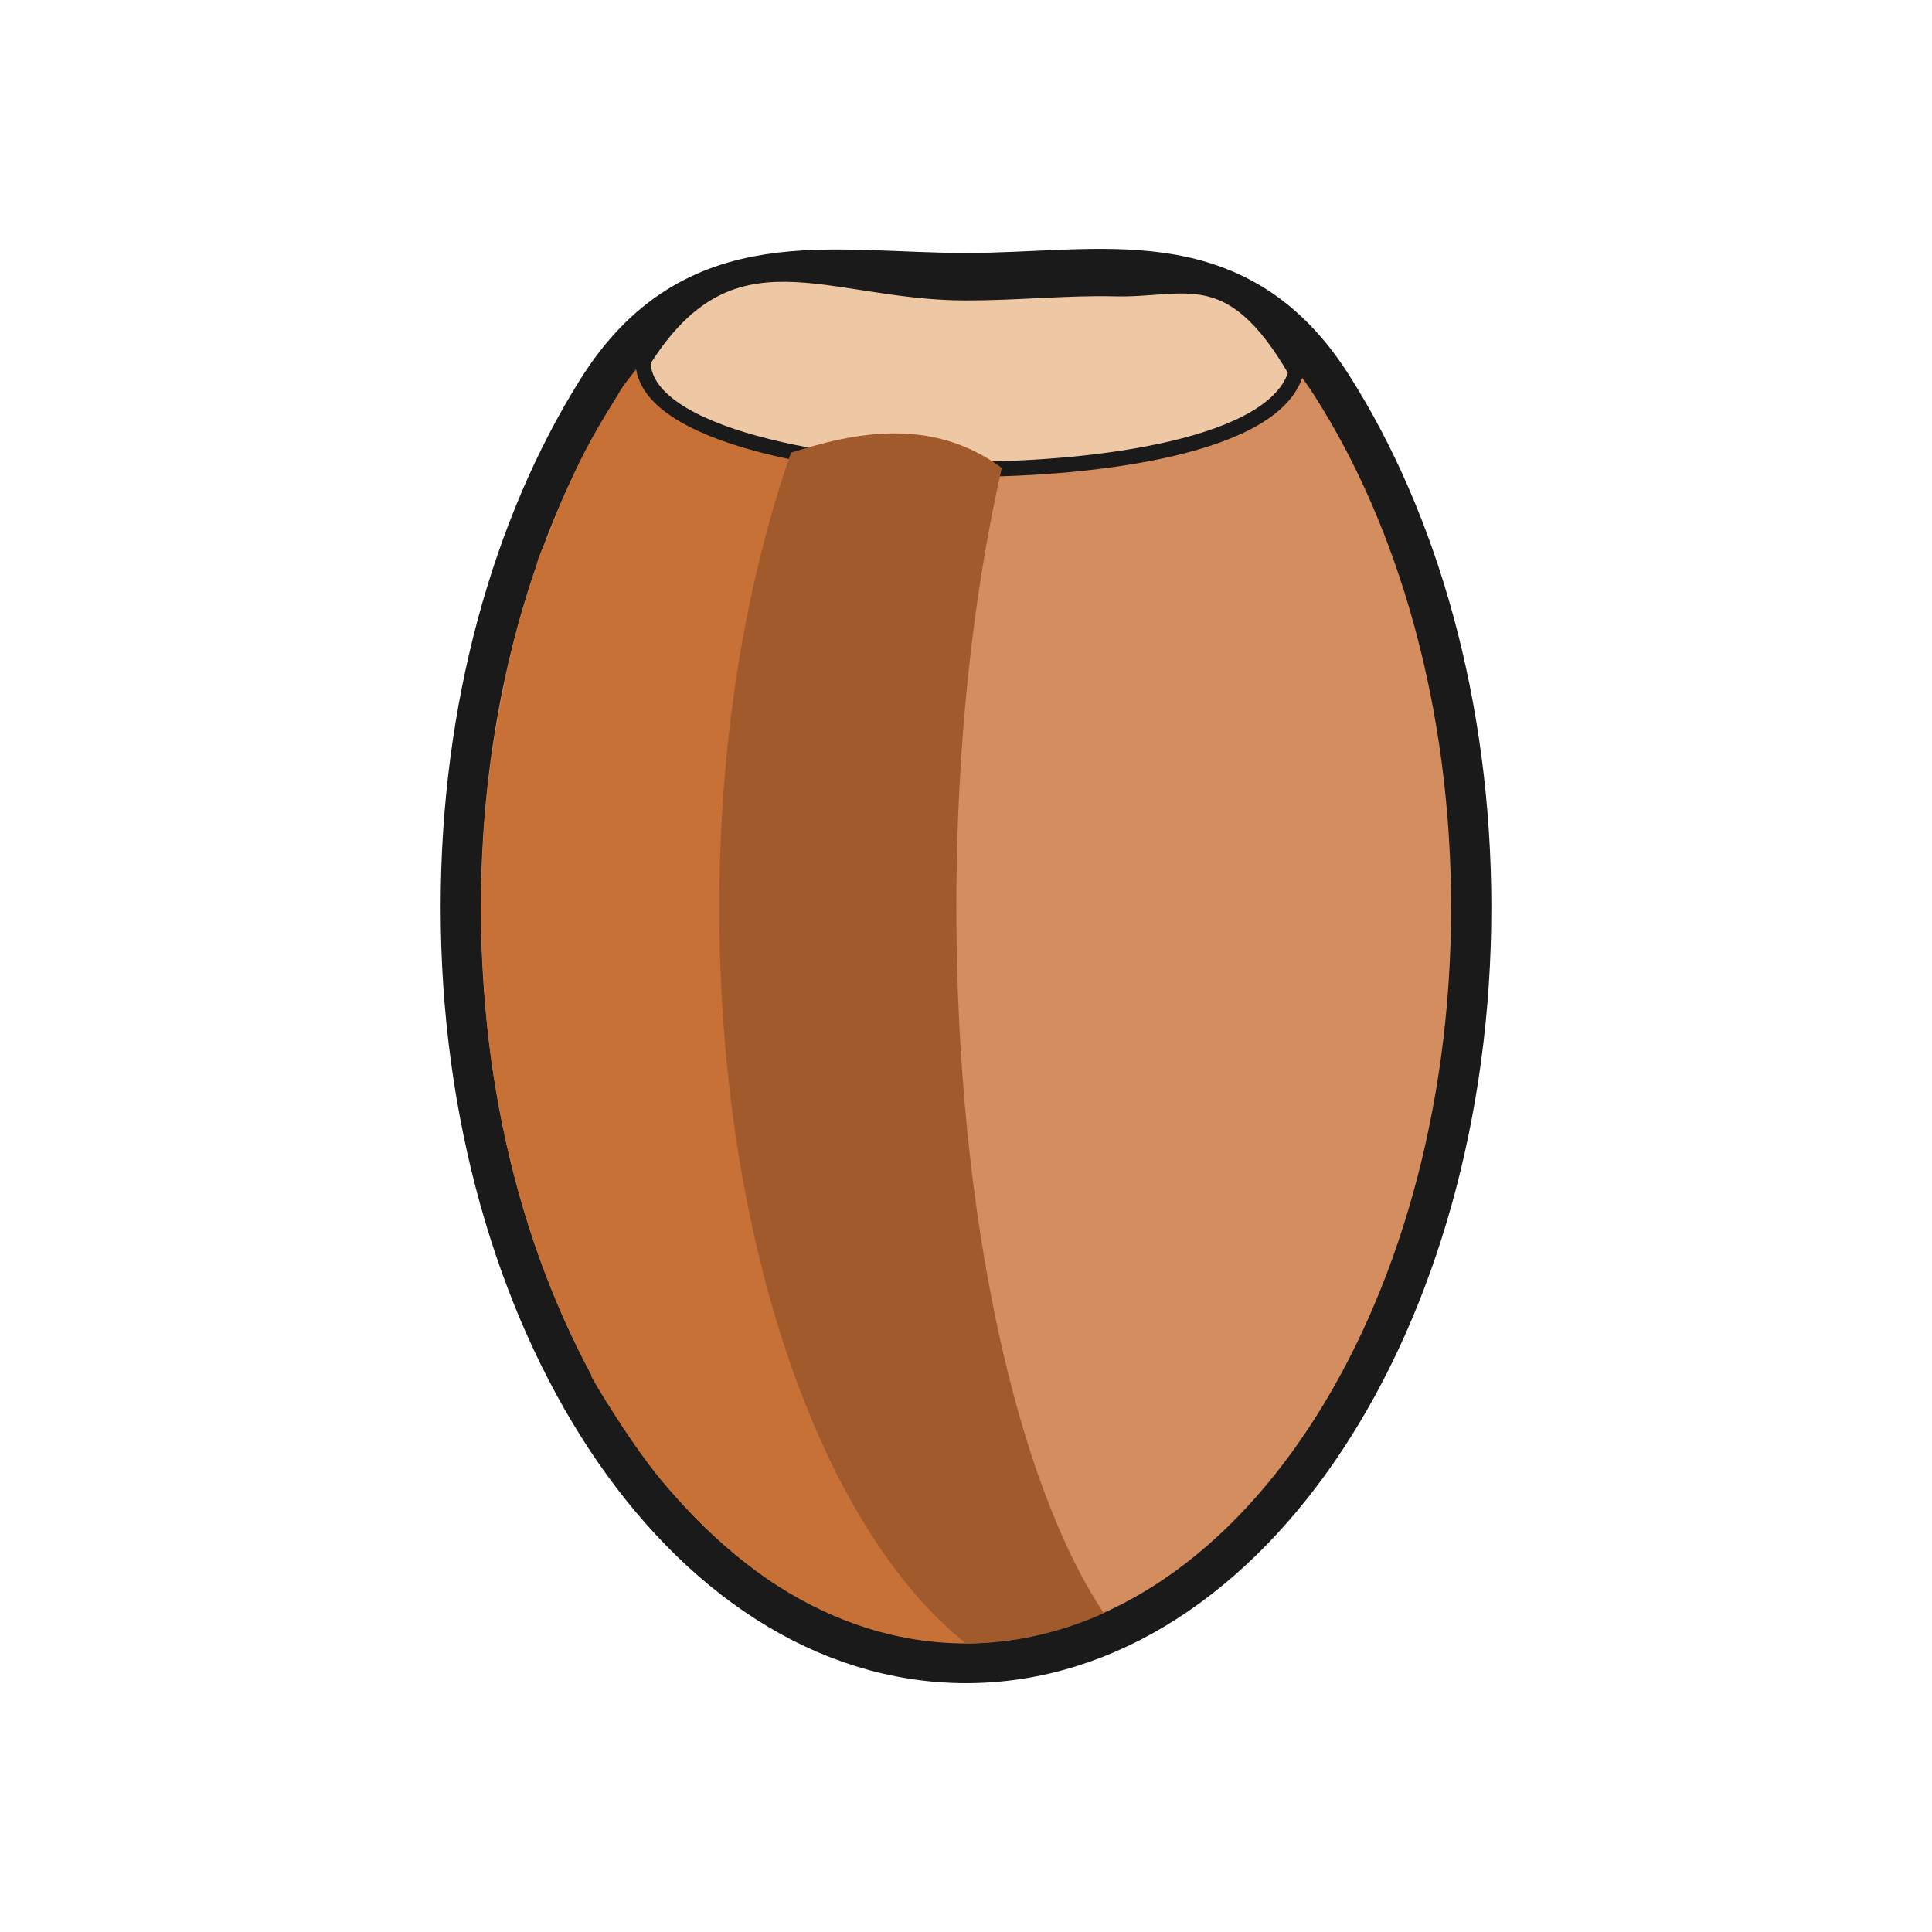
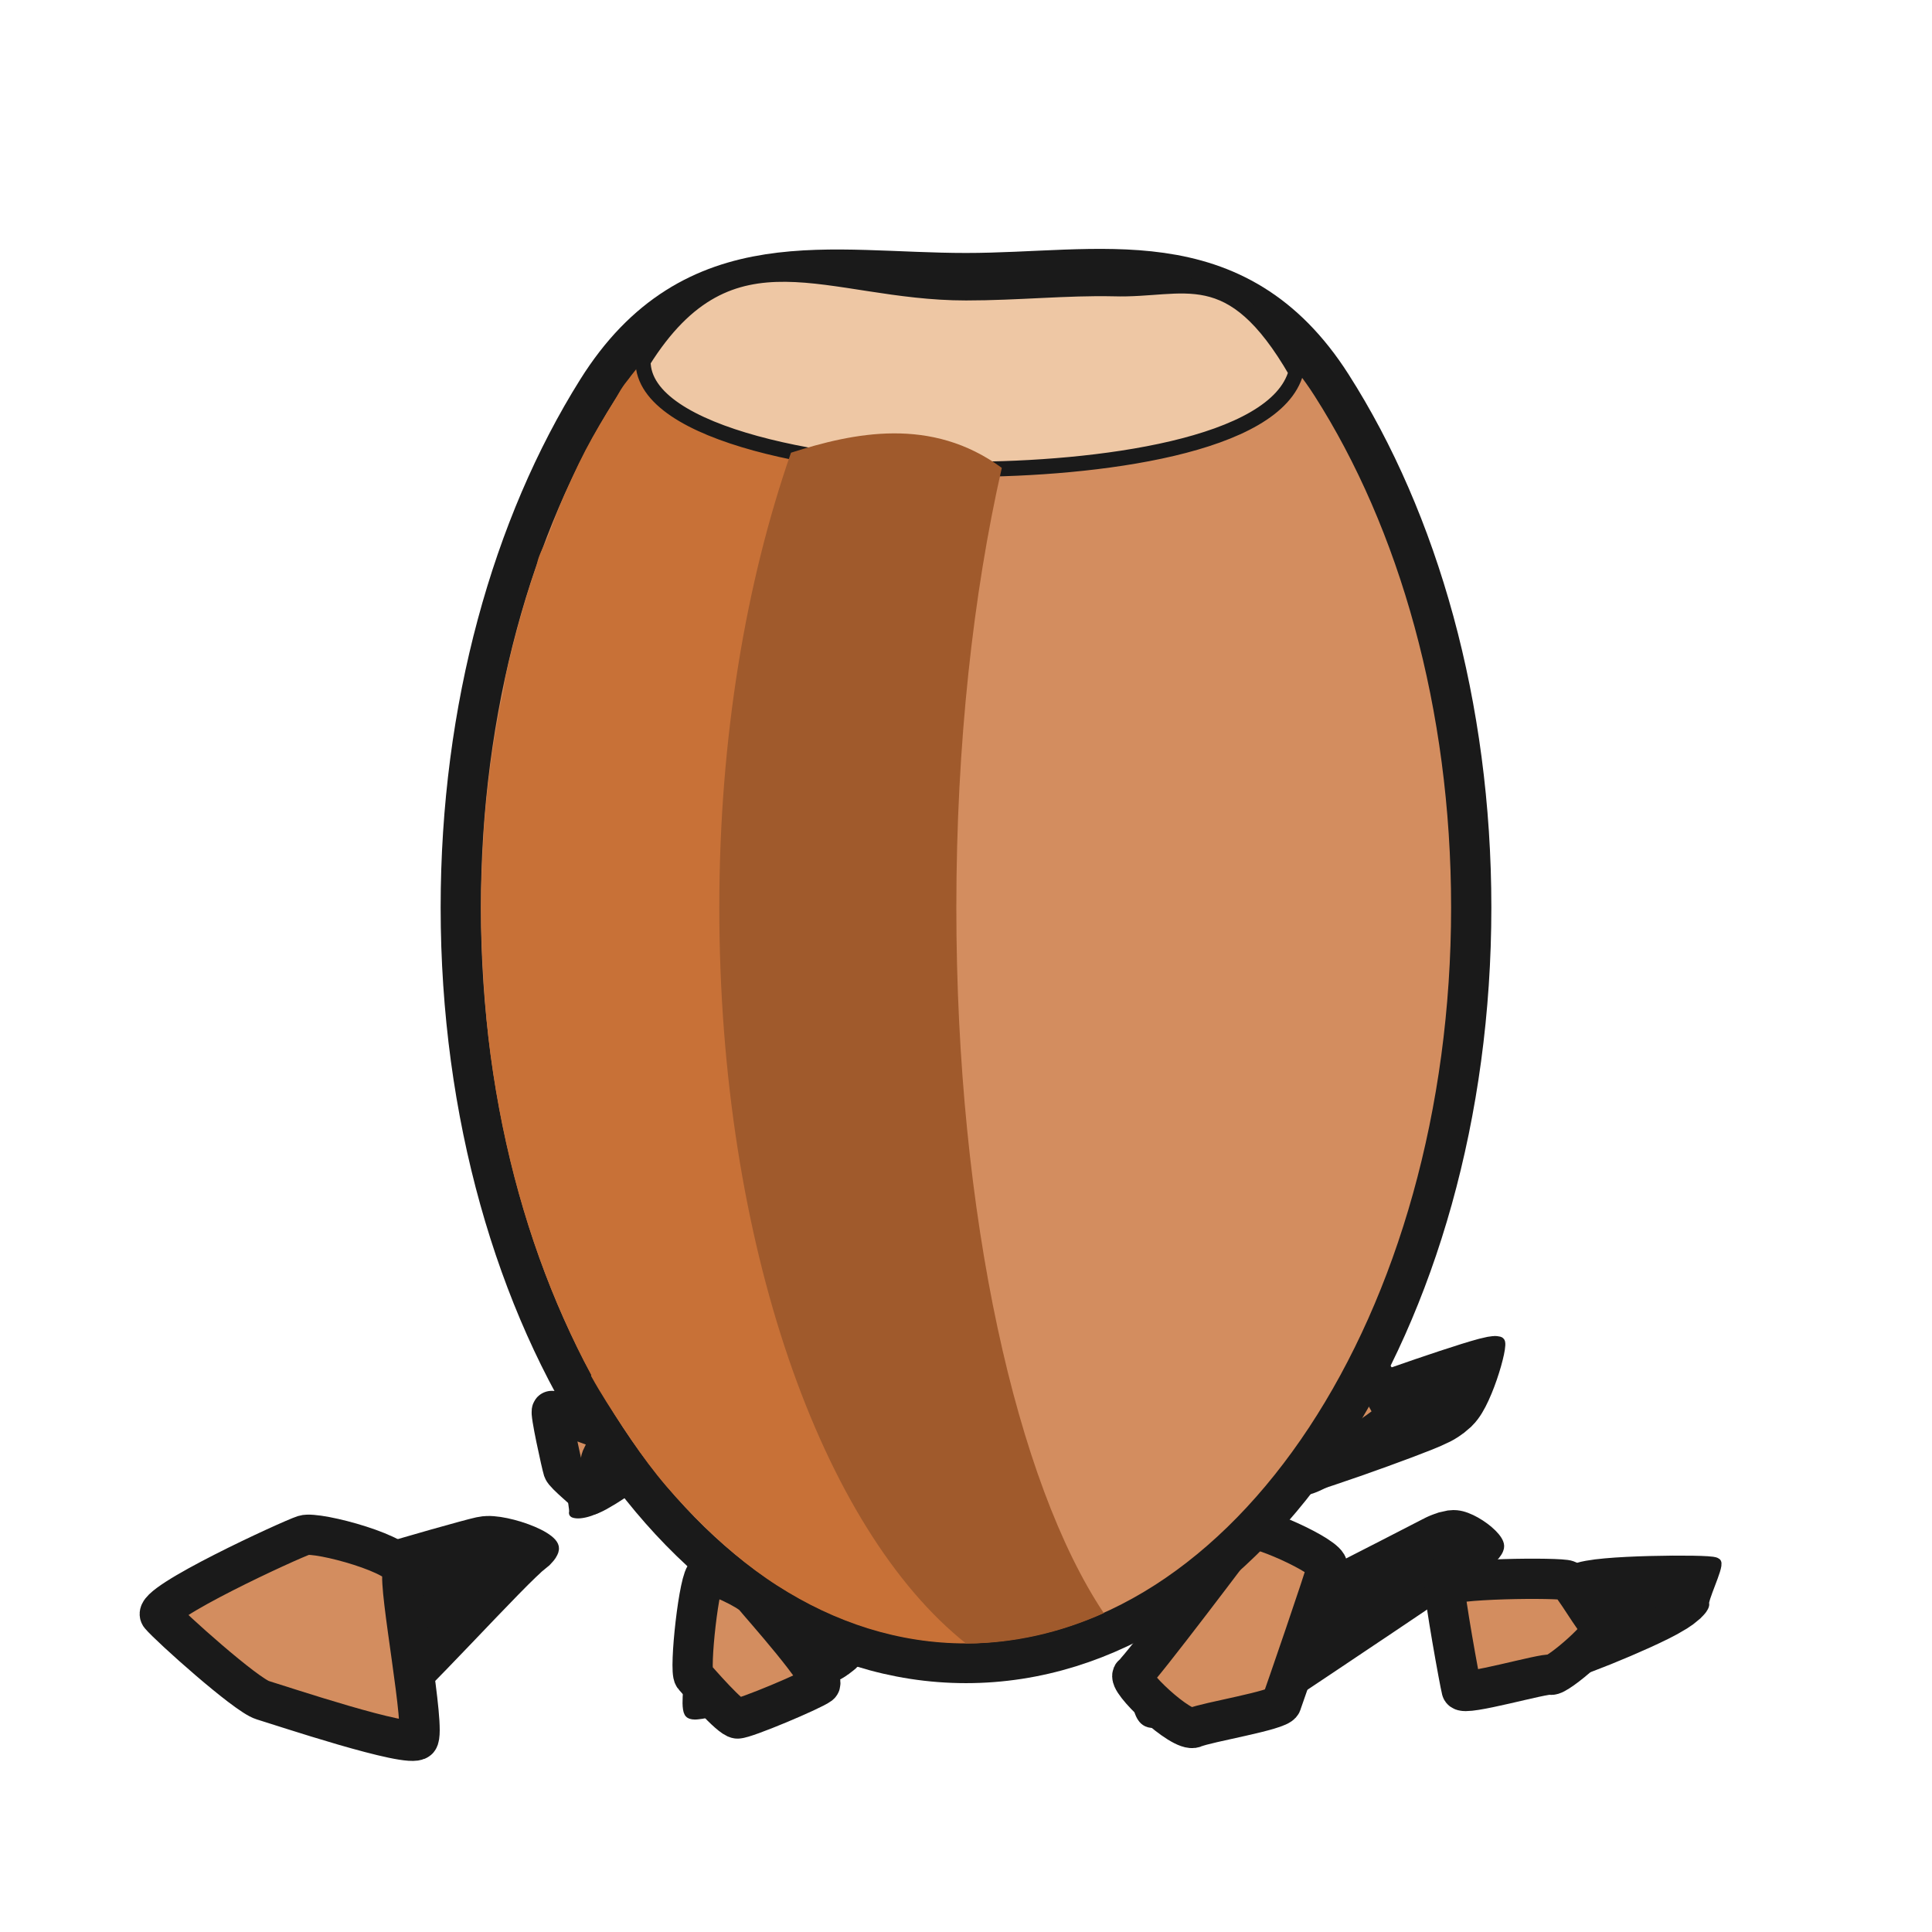
<svg xmlns="http://www.w3.org/2000/svg" xmlns:xlink="http://www.w3.org/1999/xlink" width="48" height="48" id="svg2" version="1.1">
  <defs id="defs4">
    <linearGradient id="linearGradient14153">
      <stop id="stop14155" offset="0" style="stop-color:#afa953;stop-opacity:1;" />
      <stop id="stop14157" offset="1" style="stop-color:#bdd24e;stop-opacity:1;" />
    </linearGradient>
    <linearGradient id="linearGradient14153-7">
      <stop style="stop-color:#afa953;stop-opacity:1;" offset="0" id="stop14155-1" />
      <stop style="stop-color:#bdd24e;stop-opacity:1;" offset="1" id="stop14157-6" />
    </linearGradient>
    <linearGradient xlink:href="#linearGradient14153-7" id="linearGradient14161-6" x1="683.273" y1="1041.583" x2="683.273" y2="1302.934" gradientUnits="userSpaceOnUse" />
    <linearGradient y2="1302.934" x2="683.273" y1="1041.583" x1="683.273" gradientTransform="matrix(0.7689882,0,0,0.9170012,89.45124,-170.9331)" gradientUnits="userSpaceOnUse" id="linearGradient14369" xlink:href="#linearGradient14153-2" />
    <linearGradient id="linearGradient14153-2">
      <stop id="stop14155-4" offset="0" style="stop-color:#afa953;stop-opacity:1;" />
      <stop id="stop14157-2" offset="1" style="stop-color:#bdd24e;stop-opacity:1;" />
    </linearGradient>
    <linearGradient gradientUnits="userSpaceOnUse" y2="1302.934" x2="683.273" y1="1041.583" x1="683.273" id="linearGradient14161" xlink:href="#linearGradient14153-2" />
  </defs>
-   <g id="layer1" transform="translate(0,-1004.362)">
+   <g transform="translate(0,-1004.362)" id="g16754">
+     <g id="g16940" transform="matrix(1,0,0,0.9,-0.1767767,104.2569)">
+       <path style="fill:#1a1a1a;fill-opacity:1;stroke:#1a1a1a;stroke-width:1.054;stroke-linecap:round;stroke-linejoin:round;stroke-miterlimit:4;stroke-opacity:1;stroke-dasharray:none" id="path16926" d="M 10.388,43.216 C 10.187,43.453 6.939,42.363 6.526,42.24 6.114,42.116 4.219,40.417 3.981,40.133 3.743,39.849 7.223,38.248 7.553,38.143 c 0.33,-0.106 2.563,0.498 2.453,0.9 -0.11,0.402 0.583,3.937 0.382,4.174 z" transform="matrix(1,0,-0.999994,1,42.25794,1004.362)" />
+       <path style="fill:#1a1a1a;fill-opacity:1;stroke:#1a1a1a;stroke-width:1.054;stroke-linecap:round;stroke-linejoin:round;stroke-miterlimit:4;stroke-opacity:1;stroke-dasharray:none" id="path16928" d="m 18.323,42.696 c -0.181,-0.008 -0.957,-0.909 -1.082,-1.047 -0.125,-0.138 0.13,-2.51 0.315,-2.534 0.185,-0.024 1.045,0.377 1.186,0.554 0.141,0.177 1.811,2.04 1.625,2.183 -0.186,0.143 -1.863,0.852 -2.044,0.843 z" transform="matrix(1,0,-0.999994,1,42.3429,1004.362)" />
+       <path style="fill:#1a1a1a;fill-opacity:1;stroke:#1a1a1a;stroke-width:1.054;stroke-linecap:round;stroke-linejoin:round;stroke-miterlimit:4;stroke-opacity:1;stroke-dasharray:none" id="path16930" d="m 31.836,42.319 c -0.066,0.178 -1.856,0.467 -2.166,0.603 -0.31,0.137 -1.709,-1.187 -1.522,-1.319 0.187,-0.133 2.668,-3.42 2.801,-3.609 0.133,-0.188 2.082,0.684 2.029,0.931 -0.053,0.247 -1.077,3.215 -1.143,3.393 z" transform="matrix(1,0,-0.999994,1,42.69645,1004.362)" />
+       <path style="fill:#1a1a1a;fill-opacity:1;stroke:#1a1a1a;stroke-width:1.054;stroke-linecap:round;stroke-linejoin:round;stroke-miterlimit:4;stroke-opacity:1;stroke-dasharray:none" id="path16932" d="m 24.596,40.055 c -0.205,0.06 -2.304,-1.238 -2.513,-1.323 -0.209,-0.085 0.747,-3.408 0.739,-3.735 -0.008,-0.327 3.27,1.1 3.53,1.044 0.259,-0.057 0.398,-0.516 0.55,-0.249 0.152,0.267 -2.1,4.204 -2.305,4.264 z" transform="matrix(1,0,-0.999994,1,38.63061,1004.362)" />
+       <path style="fill:#1a1a1a;fill-opacity:1;stroke:#1a1a1a;stroke-width:1.054;stroke-linecap:round;stroke-linejoin:round;stroke-miterlimit:4;stroke-opacity:1;stroke-dasharray:none" id="path16934" d="m 14.931,36.283 c 0.01,0.088 -0.263,0.928 -0.303,0.858 -0.04,-0.07 -0.597,-0.513 -0.634,-0.626 -0.037,-0.113 -0.342,-1.488 -0.278,-1.462 0.064,0.026 1.401,0.499 1.495,0.554 0.093,0.055 -0.289,0.588 -0.279,0.675 z" transform="matrix(1,0,-0.999994,1,37.56996,1004.362)" />
+       <path style="fill:#1a1a1a;fill-opacity:1;stroke:#1a1a1a;stroke-width:1.054;stroke-linecap:round;stroke-linejoin:round;stroke-miterlimit:4;stroke-opacity:1;stroke-dasharray:none" id="path16936" d="m 34.646,35.237 c -0.148,0.201 -2.117,1.522 -2.339,1.413 -0.222,-0.11 -0.583,0.027 -0.653,-0.118 -0.07,-0.145 -0.608,-1.965 -0.498,-2.103 0.11,-0.138 1.961,-1.312 2.133,-1.265 0.172,0.047 1.505,1.872 1.356,2.073 z" transform="matrix(1,0,-0.999994,1,36.68608,1004.362)" />
+       <path style="fill:#1a1a1a;fill-opacity:1;stroke:#1a1a1a;stroke-width:1.054;stroke-linecap:round;stroke-linejoin:round;stroke-miterlimit:4;stroke-opacity:1;stroke-dasharray:none" id="path16938" d="m 38.53,41.608 c -0.152,-0.049 -2.17,0.541 -2.215,0.375 -0.045,-0.167 -0.44,-2.35 -0.42,-2.561 0.02,-0.211 2.893,-0.234 3.044,-0.157 0.151,0.077 0.669,1.013 0.851,1.148 0.182,0.135 -1.108,1.244 -1.26,1.195 z" transform="matrix(1,0,-0.999994,1,42.51967,1004.362)" />
+     </g>
+     <g id="g16949" style="fill:#d38d5f;fill-opacity:1">
+       <path transform="translate(0,1004.362)" d="M 10.388,43.216 C 10.187,43.453 6.939,42.363 6.526,42.24 6.114,42.116 4.219,40.417 3.981,40.133 3.743,39.849 7.223,38.248 7.553,38.143 c 0.33,-0.106 2.563,0.498 2.453,0.9 -0.11,0.402 0.583,3.937 0.382,4.174 z" id="path16898" style="fill:#d38d5f;fill-opacity:1;stroke:#1a1a1a;stroke-width:1;stroke-linecap:round;stroke-linejoin:round;stroke-miterlimit:4;stroke-opacity:1;stroke-dasharray:none" />
+       <path transform="translate(0,1004.362)" d="m 18.323,42.696 c -0.181,-0.008 -0.957,-0.909 -1.082,-1.047 -0.125,-0.138 0.13,-2.51 0.315,-2.534 0.185,-0.024 1.045,0.377 1.186,0.554 0.141,0.177 1.811,2.04 1.625,2.183 -0.186,0.143 -1.863,0.852 -2.044,0.843 z" id="path16900" style="fill:#d38d5f;fill-opacity:1;stroke:#1a1a1a;stroke-width:1;stroke-linecap:round;stroke-linejoin:round;stroke-miterlimit:4;stroke-opacity:1;stroke-dasharray:none" />
+       <path transform="translate(0,1004.362)" d="m 31.836,42.319 c -0.066,0.178 -1.856,0.467 -2.166,0.603 -0.31,0.137 -1.709,-1.187 -1.522,-1.319 0.187,-0.133 2.668,-3.42 2.801,-3.609 0.133,-0.188 2.082,0.684 2.029,0.931 -0.053,0.247 -1.077,3.215 -1.143,3.393 z" id="path16902" style="fill:#d38d5f;fill-opacity:1;stroke:#1a1a1a;stroke-width:1;stroke-linecap:round;stroke-linejoin:round;stroke-miterlimit:4;stroke-opacity:1;stroke-dasharray:none" />
+       <path transform="translate(0,1004.362)" d="m 24.596,40.055 c -0.205,0.06 -2.304,-1.238 -2.513,-1.323 -0.209,-0.085 0.747,-3.408 0.739,-3.735 -0.008,-0.327 3.27,1.1 3.53,1.044 0.259,-0.057 0.398,-0.516 0.55,-0.249 0.152,0.267 -2.1,4.204 -2.305,4.264 z" id="path16904" style="fill:#d38d5f;fill-opacity:1;stroke:#1a1a1a;stroke-width:1;stroke-linecap:round;stroke-linejoin:round;stroke-miterlimit:4;stroke-opacity:1;stroke-dasharray:none" />
+       <path transform="translate(0,1004.362)" d="m 14.931,36.283 c 0.01,0.088 -0.263,0.928 -0.303,0.858 -0.04,-0.07 -0.597,-0.513 -0.634,-0.626 -0.037,-0.113 -0.342,-1.488 -0.278,-1.462 0.064,0.026 1.401,0.499 1.495,0.554 0.093,0.055 -0.289,0.588 -0.279,0.675 z" id="path16906" style="fill:#d38d5f;fill-opacity:1;stroke:#1a1a1a;stroke-width:1;stroke-linecap:round;stroke-linejoin:round;stroke-miterlimit:4;stroke-opacity:1;stroke-dasharray:none" />
+       <path transform="translate(0,1004.362)" d="m 34.646,35.237 c -0.148,0.201 -2.117,1.522 -2.339,1.413 -0.222,-0.11 -0.583,0.027 -0.653,-0.118 -0.07,-0.145 -0.608,-1.965 -0.498,-2.103 0.11,-0.138 1.961,-1.312 2.133,-1.265 0.172,0.047 1.505,1.872 1.356,2.073 z" id="path16908" style="fill:#d38d5f;fill-opacity:1;stroke:#1a1a1a;stroke-width:1;stroke-linecap:round;stroke-linejoin:round;stroke-miterlimit:4;stroke-opacity:1;stroke-dasharray:none" />
+       <path transform="translate(0,1004.362)" d="m 38.53,41.608 c -0.152,-0.049 -2.17,0.541 -2.215,0.375 -0.045,-0.167 -0.44,-2.35 -0.42,-2.561 0.02,-0.211 2.893,-0.234 3.044,-0.157 0.151,0.077 0.669,1.013 0.851,1.148 0.182,0.135 -1.108,1.244 -1.26,1.195 z" id="path16910" style="fill:#d38d5f;fill-opacity:1;stroke:#1a1a1a;stroke-width:1;stroke-linecap:round;stroke-linejoin:round;stroke-miterlimit:4;stroke-opacity:1;stroke-dasharray:none" />
+     </g>
+   </g>
+   <g id="layer1" transform="translate(0,-1004.362)" style="display:inline">
    <g id="layer6-7" transform="matrix(1.882054,0,0,1.882054,5.179465,1009.542)">
      <g id="g4576" transform="matrix(0.5821642,0,0,0.5821642,-157.6633,-86.6471)">
        <path transform="matrix(0.7096774,0,0,0.7096774,174.0968,95.58902)" style="fill:#d38d5f;fill-opacity:1;stroke:#1a1a1a;stroke-width:2.572;stroke-miterlimit:4;stroke-dasharray:none" d="m 176,97.362 c 0,12.979 -6.94,23.5 -15.5,23.5 -8.56,0 -15.5,-10.521 -15.5,-23.5 0,-6.276 1.623,-11.977 4.267,-16.192 2.824,-4.502 6.812,-3.433 11.233,-3.433 4.37,0 8.318,-1.133 11.136,3.278 2.702,4.23 4.364,9.994 4.364,16.347 z" id="path13139" />
        <path id="path4526" d="m 176,97.362 c 0,12.979 -6.94,23.5 -15.5,23.5 -8.56,0 -15.5,-10.521 -15.5,-23.5 0,-6.276 1.623,-11.977 4.267,-16.192 2.824,-4.502 6.812,-3.433 11.233,-3.433 4.37,0 8.318,-1.133 11.136,3.278 2.702,4.23 4.364,9.994 4.364,16.347 z" style="fill:#d38d5f;fill-opacity:1;stroke:none" transform="matrix(0.7096774,0,0,0.7096774,174.0968,95.58902)" />
        <path id="path4542" d="m 284.625,150.688 c -1.594,0.053 -3.035,0.408 -4.219,1.938 -0.06,0.087 -0.129,0.161 -0.188,0.25 -0.069,0.099 -0.12,0.205 -0.188,0.312 -0.225,0.36 -0.452,0.736 -0.656,1.125 -0.011,0.021 -0.021,0.042 -0.031,0.062 -0.166,0.319 -0.319,0.663 -0.469,1 -0.125,0.281 -0.23,0.582 -0.344,0.875 -0.066,0.17 -0.157,0.326 -0.219,0.5 -0.026,0.072 -0.037,0.146 -0.062,0.219 -0.14,0.405 -0.257,0.795 -0.375,1.219 -0.113,0.407 -0.22,0.827 -0.312,1.25 -0.027,0.124 -0.037,0.249 -0.062,0.375 -0.019,0.093 -0.045,0.188 -0.062,0.281 -0.083,0.439 -0.16,0.891 -0.219,1.344 -0.065,0.504 -0.122,1.012 -0.156,1.531 -10e-4,0.021 0.001,0.041 0,0.062 -0.035,0.541 -0.062,1.101 -0.062,1.656 0,0.576 0.025,1.127 0.062,1.688 6.7e-4,0.01 -6.8e-4,0.021 0,0.031 0.037,0.55 0.084,1.092 0.156,1.625 0.292,2.183 0.862,4.185 1.656,5.969 0.198,0.444 0.401,0.869 0.625,1.281 0.004,0.008 -0.004,0.023 0,0.031 0.22,0.403 0.475,0.786 0.719,1.156 0.253,0.386 0.504,0.747 0.781,1.094 0.272,0.34 0.551,0.638 0.844,0.938 0.585,0.599 1.217,1.141 1.875,1.562 1.316,0.845 2.762,1.312 4.281,1.312 0.662,0 1.308,-0.11 1.938,-0.281 0.051,-0.014 0.105,-0.016 0.156,-0.031 C 286.629,179.59 284,172.822 284,164.688 c 0,-5.858 1.38,-10.995 3.438,-13.969 -0.971,-0.024 -1.925,-0.061 -2.812,-0.031 z" style="fill:#c87137;fill-opacity:1;stroke:none" />
        <path id="path4568" d="m 291.344,150.656 c -1.052,-0.024 -2.181,0.094 -3.344,0.094 -3.137,0 -5.319,-1.644 -7.323,1.55 0,1.697 4.372,2.45 7.323,2.45 2.951,0 7.032,-0.52 7.485,-2.208 -1.494,-2.588 -2.526,-1.834 -4.141,-1.886 z" style="fill:#eec7a4;fill-opacity:1;stroke:#1a1a1a;stroke-width:0.343;stroke-miterlimit:4;stroke-dasharray:none" />
        <path id="path4549" d="m 284.031,154.375 c -1.015,2.917 -1.625,6.457 -1.625,10.312 0,7.622 2.327,14.092 5.594,16.688 1.083,0 2.137,-0.245 3.125,-0.688 -1.973,-2.954 -3.344,-8.997 -3.344,-16 0,-3.703 0.382,-7.12 1.031,-9.969 -1.599,-1.175 -3.364,-0.797 -4.781,-0.344 z" style="fill:#a05a2c;fill-opacity:1;stroke:none" />
      </g>
    </g>
  </g>
</svg>
